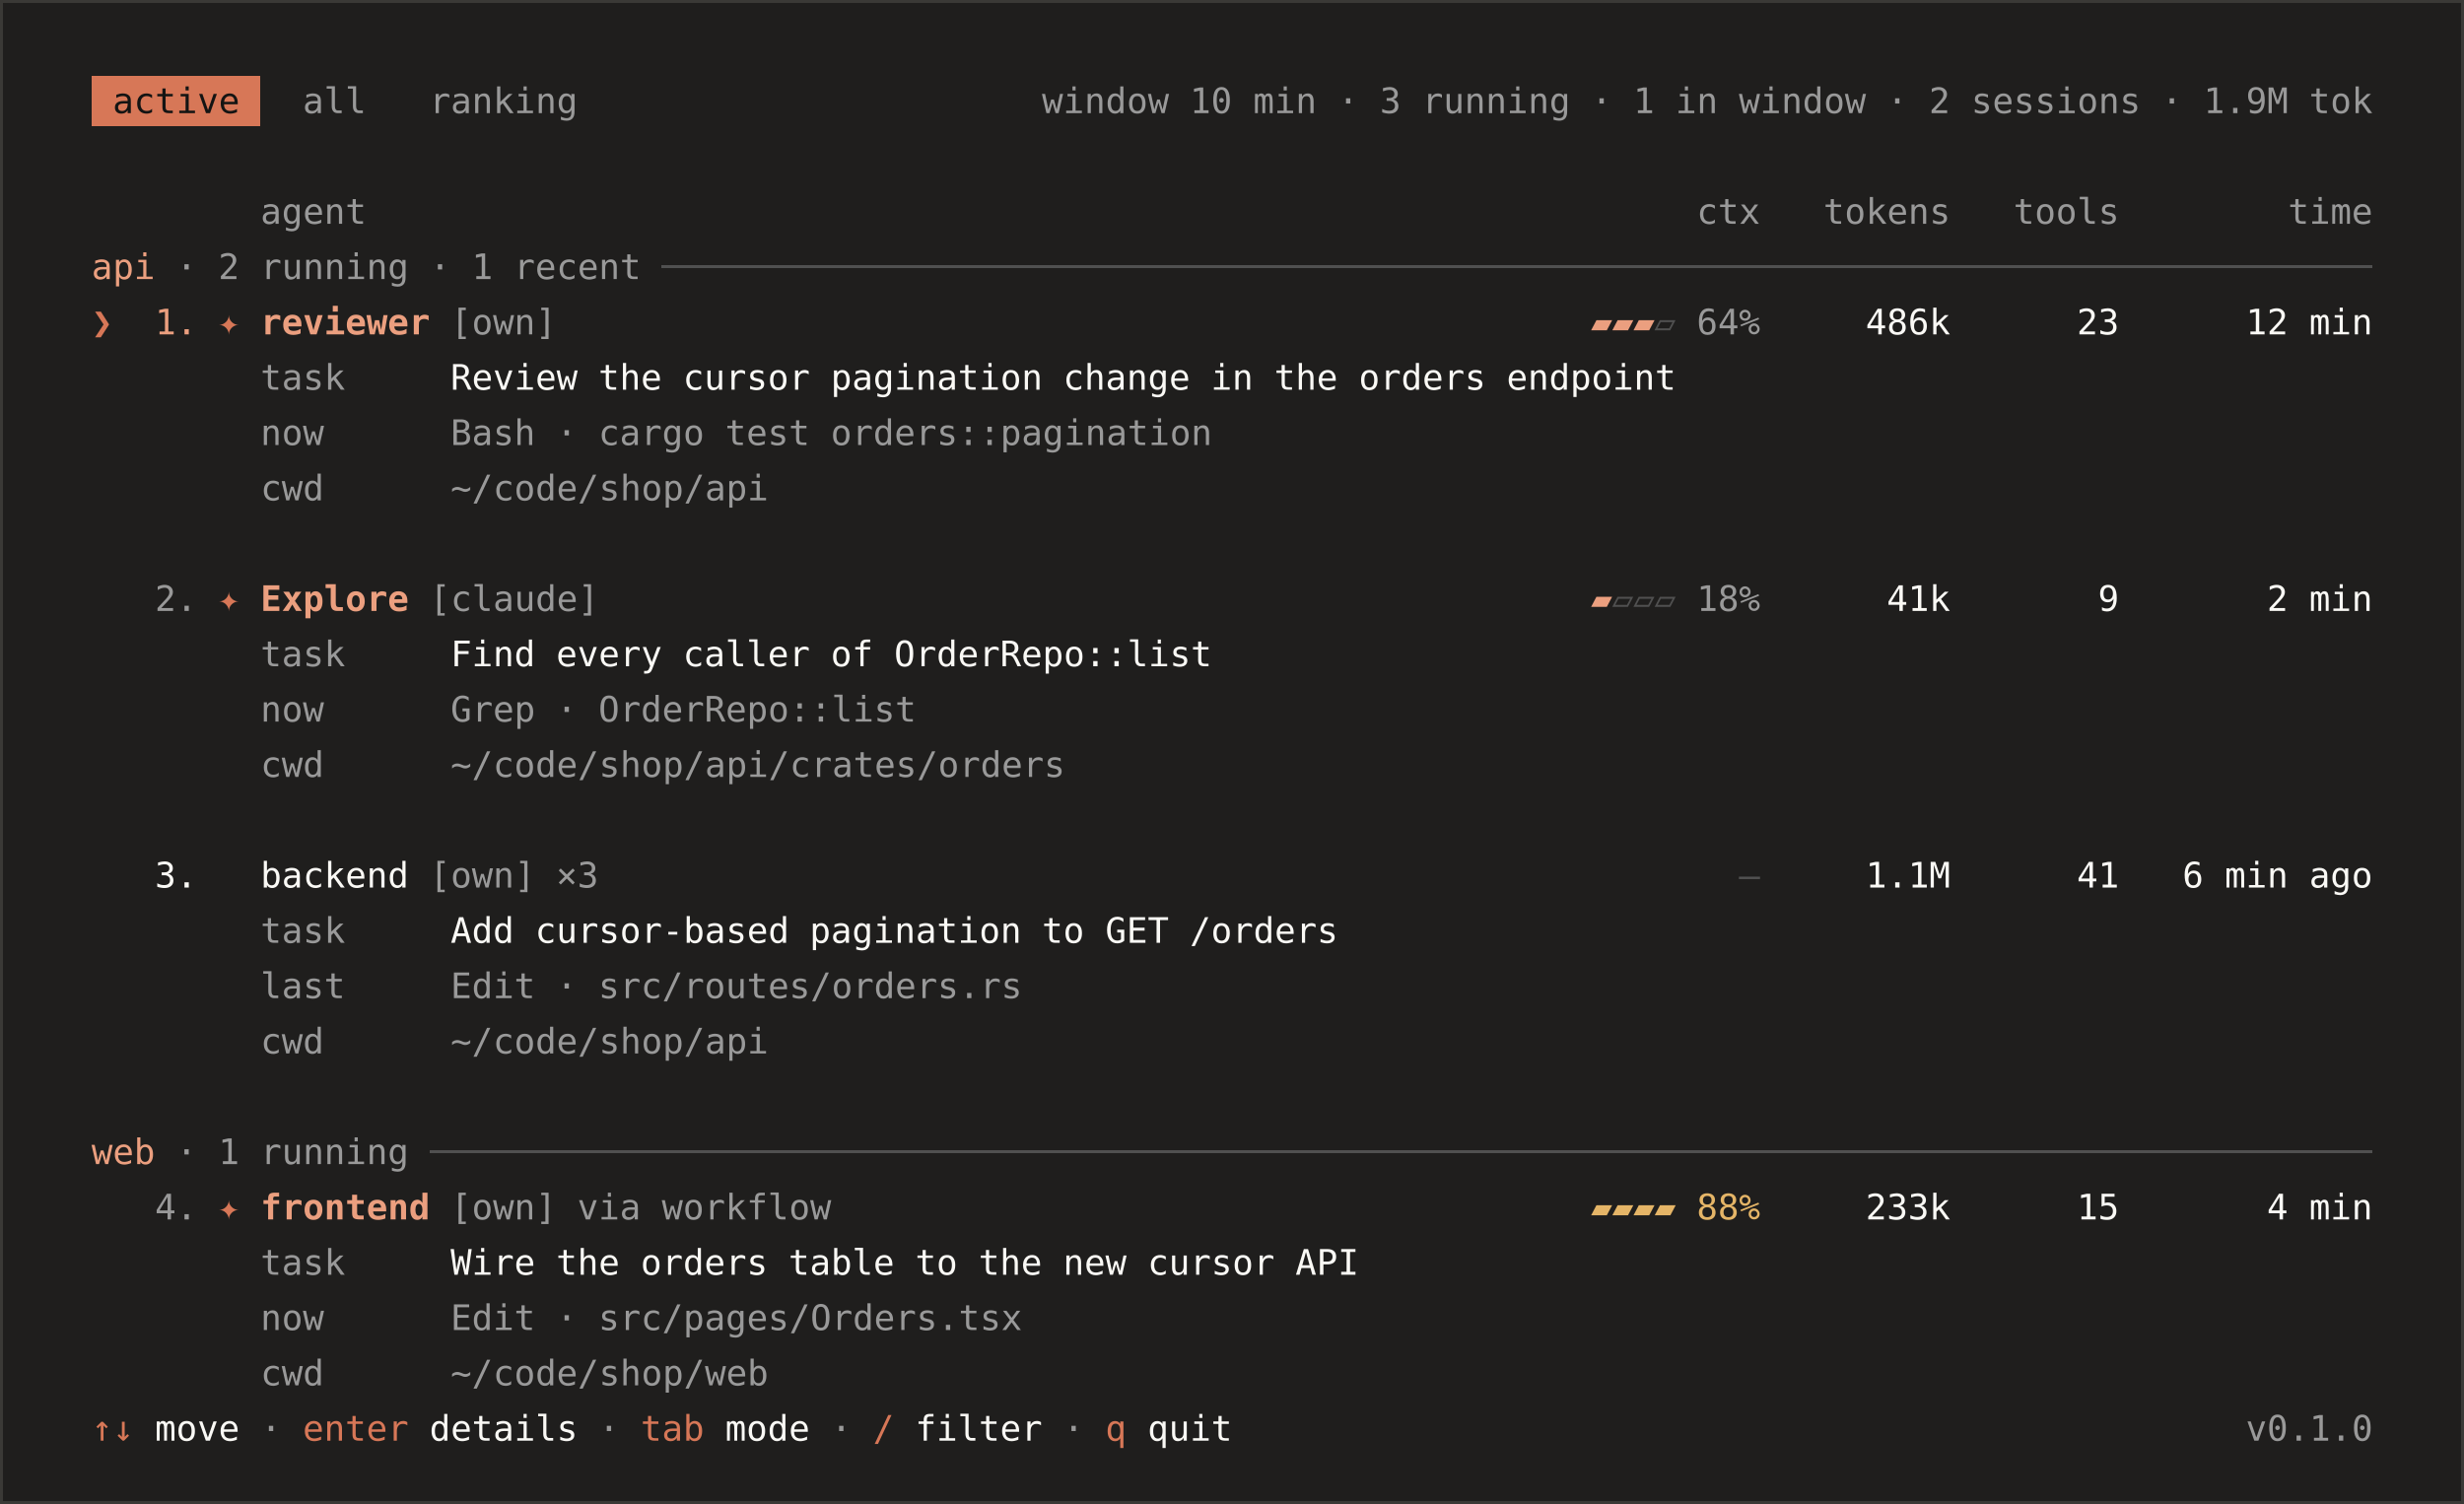
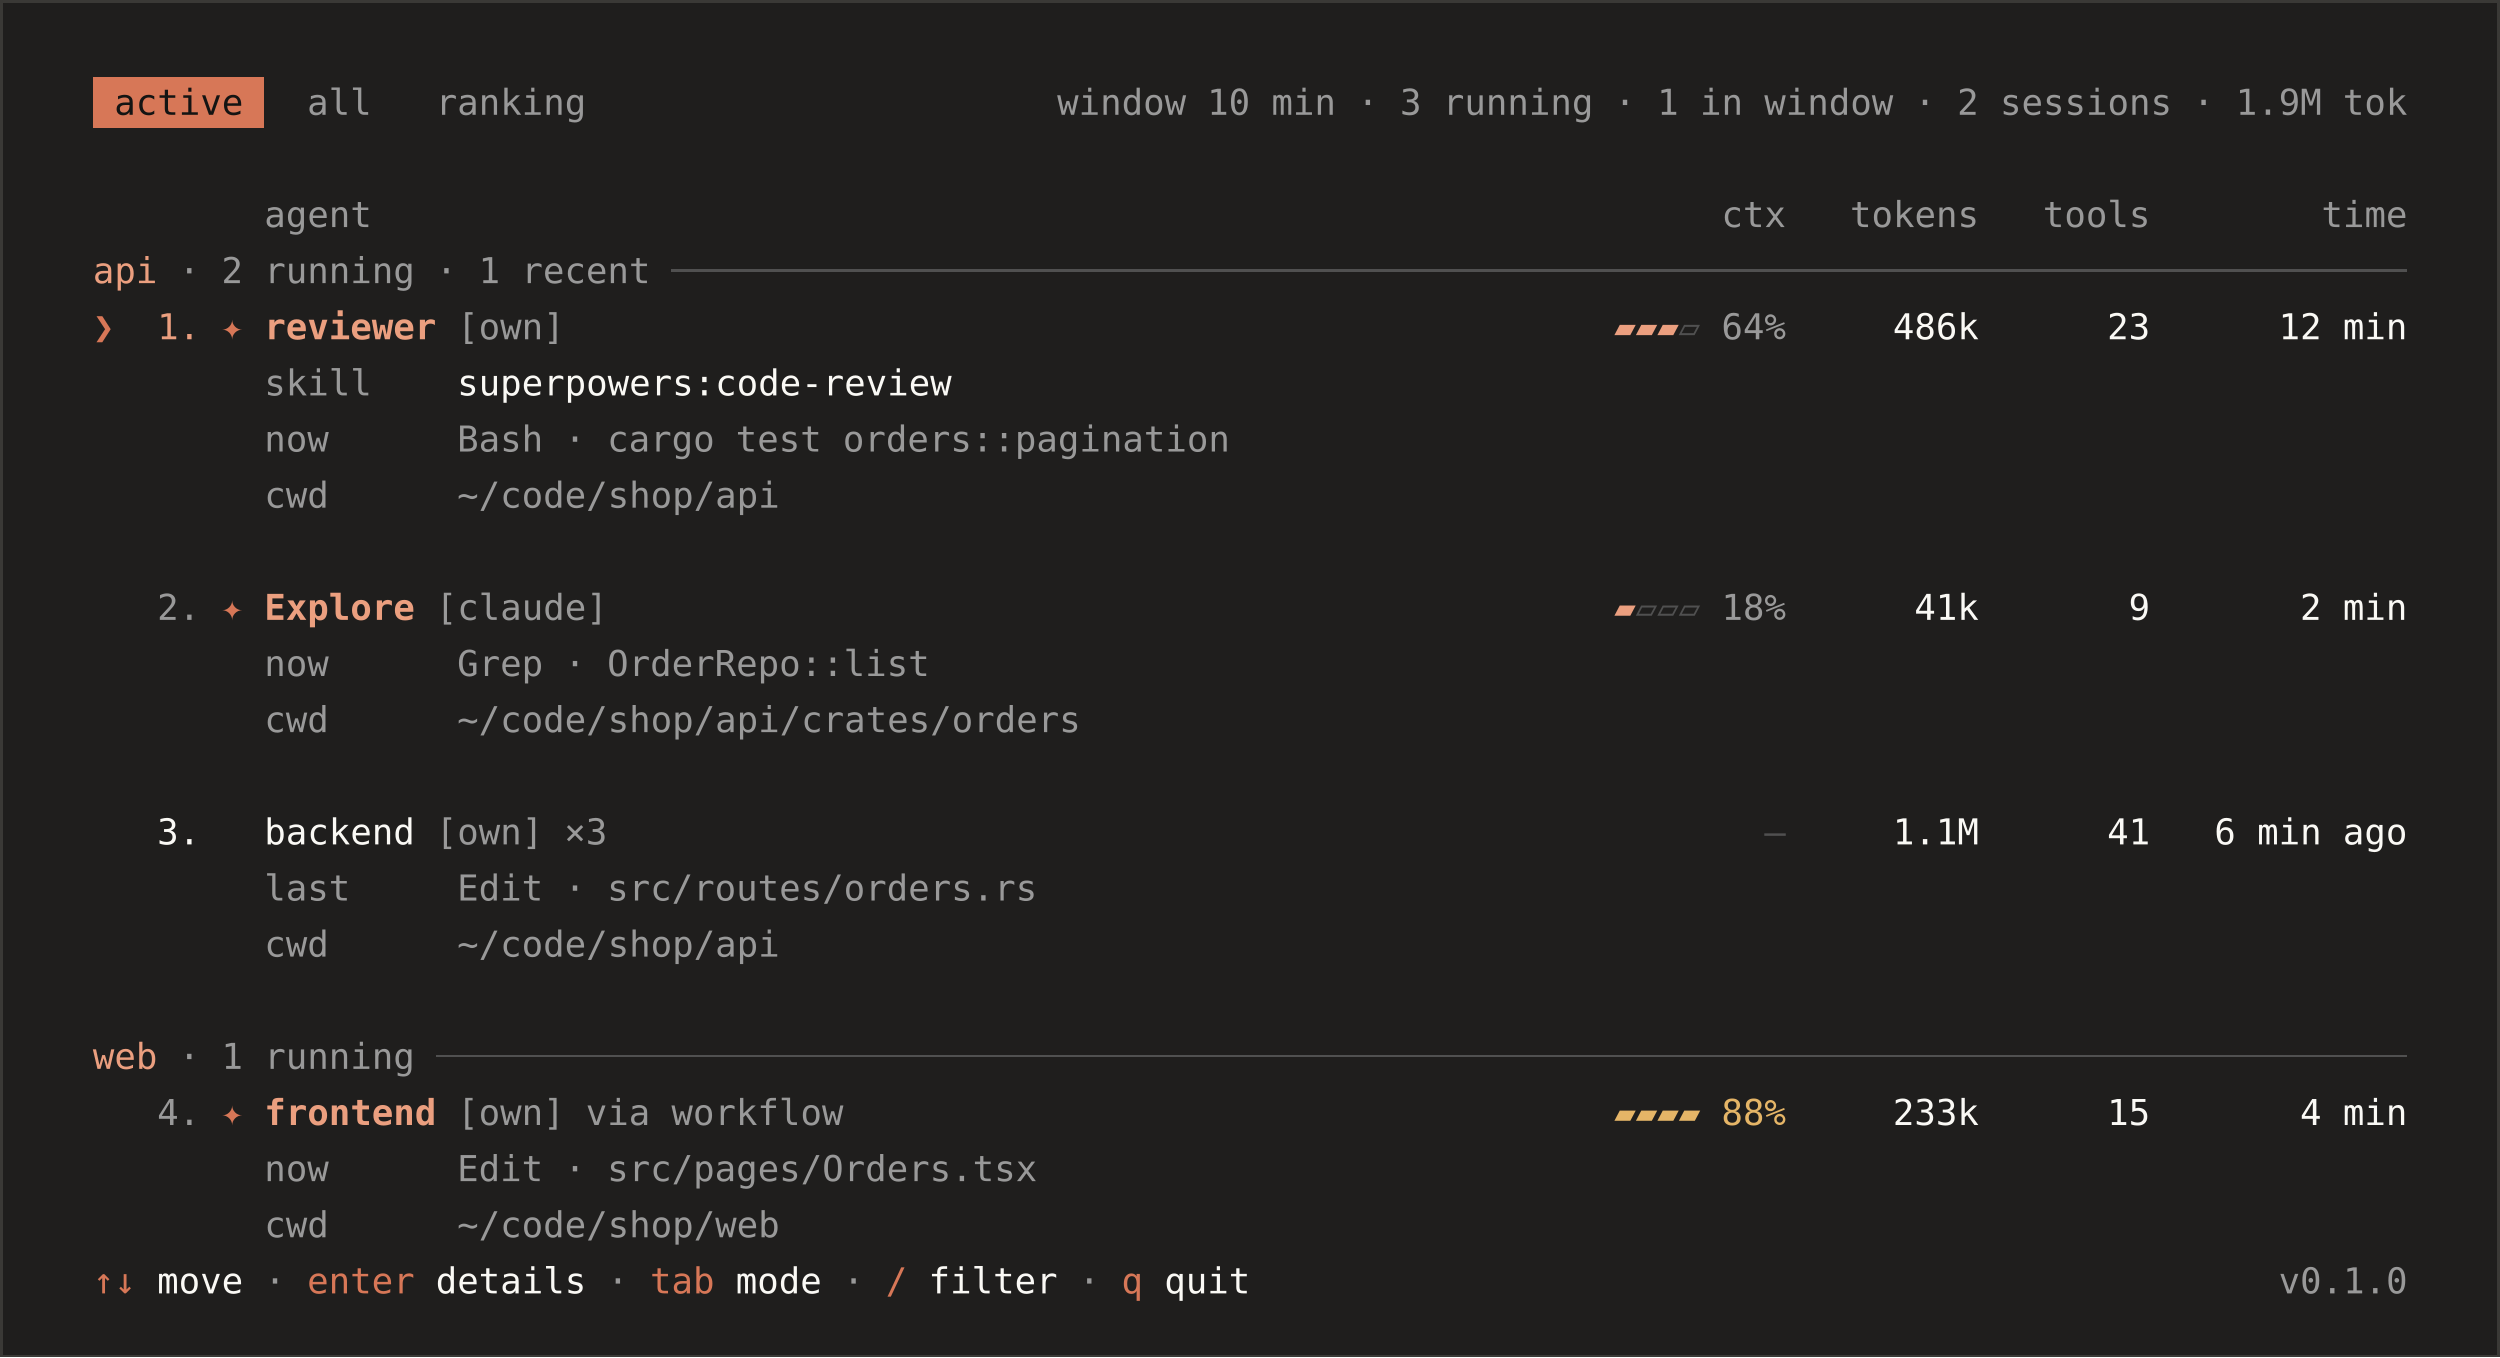
- <svg xmlns="http://www.w3.org/2000/svg" shape-rendering="crispEdges" width="980" height="598" viewBox="0 0 980 598">
-   <rect width="980" height="598" fill="#1f1e1d" />
-   <rect x="0.5" y="0.5" width="979" height="597" fill="none" stroke="#3a3936" />
+ <svg xmlns="http://www.w3.org/2000/svg" shape-rendering="crispEdges" width="980" height="532" viewBox="0 0 980 532">
+   <rect width="980" height="532" fill="#1f1e1d" />
+   <rect x="0.5" y="0.5" width="979" height="531" fill="none" stroke="#3a3936" />
  <g font-family="'IBM Plex Mono','JetBrains Mono',Menlo,'DejaVu Sans Mono',ui-monospace,monospace" font-size="14" xml:space="preserve">
    <rect x="36.4" y="30" width="67.2" height="20" fill="#d77757" />
    <text x="44.8" y="45" fill="#141413" textLength="50.4" lengthAdjust="spacing">active</text>
    <text x="120.4" y="45" fill="#999999" textLength="25.2" lengthAdjust="spacing">all</text>
    <text x="170.8" y="45" fill="#999999" textLength="58.8" lengthAdjust="spacing">ranking</text>
    <text x="414.4" y="45" fill="#999999" textLength="50.4" lengthAdjust="spacing">window</text>
    <text x="473.2" y="45" fill="#999999" textLength="16.8" lengthAdjust="spacing">10</text>
    <text x="498.4" y="45" fill="#999999" textLength="25.2" lengthAdjust="spacing">min</text>
    <text x="532.0" y="45" fill="#999999">·</text>
    <text x="548.8" y="45" fill="#999999">3</text>
    <text x="565.6" y="45" fill="#999999" textLength="58.8" lengthAdjust="spacing">running</text>
    <text x="632.8" y="45" fill="#999999">·</text>
    <text x="649.6" y="45" fill="#999999">1</text>
    <text x="666.4" y="45" fill="#999999" textLength="16.8" lengthAdjust="spacing">in</text>
    <text x="691.6" y="45" fill="#999999" textLength="50.4" lengthAdjust="spacing">window</text>
    <text x="750.4" y="45" fill="#999999">·</text>
    <text x="767.2" y="45" fill="#999999">2</text>
    <text x="784.0" y="45" fill="#999999" textLength="67.2" lengthAdjust="spacing">sessions</text>
    <text x="859.6" y="45" fill="#999999">·</text>
    <text x="876.4" y="45" fill="#999999" textLength="33.6" lengthAdjust="spacing">1.9M</text>
    <text x="918.4" y="45" fill="#999999" textLength="25.2" lengthAdjust="spacing">tok</text>
    <text x="103.6" y="89" fill="#999999" textLength="42.0" lengthAdjust="spacing">agent</text>
    <text x="674.8" y="89" fill="#999999" textLength="25.2" lengthAdjust="spacing">ctx</text>
    <text x="725.2" y="89" fill="#999999" textLength="50.4" lengthAdjust="spacing">tokens</text>
    <text x="800.8" y="89" fill="#999999" textLength="42.0" lengthAdjust="spacing">tools</text>
    <text x="910.0" y="89" fill="#999999" textLength="33.6" lengthAdjust="spacing">time</text>
    <text x="36.4" y="111" fill="#eb9f7f" textLength="25.2" lengthAdjust="spacing">api</text>
    <text x="70.0" y="111" fill="#999999">·</text>
    <text x="86.8" y="111" fill="#999999">2</text>
    <text x="103.6" y="111" fill="#999999" textLength="58.8" lengthAdjust="spacing">running</text>
    <text x="170.8" y="111" fill="#999999">·</text>
    <text x="187.6" y="111" fill="#999999">1</text>
    <text x="204.4" y="111" fill="#999999" textLength="50.4" lengthAdjust="spacing">recent</text>
    <line x1="263.2" y1="106" x2="943.6" y2="106" stroke="#505050" stroke-width="1" />
    <text x="36.4" y="133" fill="#d77757">❯</text>
    <text x="61.6" y="133" fill="#eb9f7f" textLength="16.8" lengthAdjust="spacing">1.</text>
    <text x="86.8" y="133" fill="#d77757">✦</text>
    <text x="103.6" y="133" fill="#eb9f7f" font-weight="700" textLength="67.2" lengthAdjust="spacing">reviewer</text>
    <text x="179.2" y="133" fill="#999999" textLength="42.0" lengthAdjust="spacing">[own]</text>
    <text x="632.8" y="133" fill="#eb9f7f" textLength="25.2" lengthAdjust="spacingAndGlyphs">▰▰▰</text>
    <text x="658.0" y="133" fill="#505050">▱</text>
    <text x="674.8" y="133" fill="#999999" textLength="25.2" lengthAdjust="spacing">64%</text>
    <text x="742.0" y="133" fill="#faf9f5" textLength="33.6" lengthAdjust="spacing">486k</text>
    <text x="826.0" y="133" fill="#faf9f5" textLength="16.8" lengthAdjust="spacing">23</text>
    <text x="893.2" y="133" fill="#faf9f5" textLength="16.8" lengthAdjust="spacing">12</text>
    <text x="918.4" y="133" fill="#faf9f5" textLength="25.2" lengthAdjust="spacing">min</text>
-     <text x="103.6" y="155" fill="#999999" textLength="33.6" lengthAdjust="spacing">task</text>
-     <text x="179.2" y="155" fill="#faf9f5" textLength="50.4" lengthAdjust="spacing">Review</text>
-     <text x="238.0" y="155" fill="#faf9f5" textLength="25.2" lengthAdjust="spacing">the</text>
-     <text x="271.6" y="155" fill="#faf9f5" textLength="50.4" lengthAdjust="spacing">cursor</text>
-     <text x="330.4" y="155" fill="#faf9f5" textLength="84.0" lengthAdjust="spacing">pagination</text>
-     <text x="422.8" y="155" fill="#faf9f5" textLength="50.4" lengthAdjust="spacing">change</text>
-     <text x="481.6" y="155" fill="#faf9f5" textLength="16.8" lengthAdjust="spacing">in</text>
-     <text x="506.8" y="155" fill="#faf9f5" textLength="25.2" lengthAdjust="spacing">the</text>
-     <text x="540.4" y="155" fill="#faf9f5" textLength="50.4" lengthAdjust="spacing">orders</text>
-     <text x="599.2" y="155" fill="#faf9f5" textLength="67.2" lengthAdjust="spacing">endpoint</text>
+     <text x="103.6" y="155" fill="#999999" textLength="42.0" lengthAdjust="spacing">skill</text>
+     <text x="179.2" y="155" fill="#faf9f5" textLength="193.2" lengthAdjust="spacing">superpowers:code-review</text>
    <text x="103.6" y="177" fill="#999999" textLength="25.2" lengthAdjust="spacing">now</text>
    <text x="179.2" y="177" fill="#999999" textLength="33.6" lengthAdjust="spacing">Bash</text>
    <text x="221.2" y="177" fill="#999999">·</text>
    <text x="238.0" y="177" fill="#999999" textLength="42.0" lengthAdjust="spacing">cargo</text>
    <text x="288.4" y="177" fill="#999999" textLength="33.6" lengthAdjust="spacing">test</text>
    <text x="330.4" y="177" fill="#999999" textLength="151.2" lengthAdjust="spacing">orders::pagination</text>
    <text x="103.6" y="199" fill="#999999" textLength="25.2" lengthAdjust="spacing">cwd</text>
    <text x="179.2" y="199" fill="#999999" textLength="126.0" lengthAdjust="spacing">~/code/shop/api</text>
    <text x="61.6" y="243" fill="#999999" textLength="16.8" lengthAdjust="spacing">2.</text>
    <text x="86.8" y="243" fill="#d77757">✦</text>
    <text x="103.6" y="243" fill="#eb9f7f" font-weight="700" textLength="58.8" lengthAdjust="spacing">Explore</text>
    <text x="170.8" y="243" fill="#999999" textLength="67.2" lengthAdjust="spacing">[claude]</text>
    <text x="632.8" y="243" fill="#eb9f7f">▰</text>
    <text x="641.2" y="243" fill="#505050" textLength="25.2" lengthAdjust="spacingAndGlyphs">▱▱▱</text>
    <text x="674.8" y="243" fill="#999999" textLength="25.2" lengthAdjust="spacing">18%</text>
    <text x="750.4" y="243" fill="#faf9f5" textLength="25.2" lengthAdjust="spacing">41k</text>
    <text x="834.4" y="243" fill="#faf9f5">9</text>
    <text x="901.6" y="243" fill="#faf9f5">2</text>
    <text x="918.4" y="243" fill="#faf9f5" textLength="25.2" lengthAdjust="spacing">min</text>
-     <text x="103.6" y="265" fill="#999999" textLength="33.6" lengthAdjust="spacing">task</text>
-     <text x="179.2" y="265" fill="#faf9f5" textLength="33.6" lengthAdjust="spacing">Find</text>
-     <text x="221.2" y="265" fill="#faf9f5" textLength="42.0" lengthAdjust="spacing">every</text>
-     <text x="271.6" y="265" fill="#faf9f5" textLength="50.4" lengthAdjust="spacing">caller</text>
-     <text x="330.4" y="265" fill="#faf9f5" textLength="16.8" lengthAdjust="spacing">of</text>
-     <text x="355.6" y="265" fill="#faf9f5" textLength="126.0" lengthAdjust="spacing">OrderRepo::list</text>
-     <text x="103.6" y="287" fill="#999999" textLength="25.2" lengthAdjust="spacing">now</text>
-     <text x="179.2" y="287" fill="#999999" textLength="33.6" lengthAdjust="spacing">Grep</text>
-     <text x="221.2" y="287" fill="#999999">·</text>
-     <text x="238.0" y="287" fill="#999999" textLength="126.0" lengthAdjust="spacing">OrderRepo::list</text>
-     <text x="103.6" y="309" fill="#999999" textLength="25.2" lengthAdjust="spacing">cwd</text>
-     <text x="179.2" y="309" fill="#999999" textLength="243.6" lengthAdjust="spacing">~/code/shop/api/crates/orders</text>
-     <text x="61.6" y="353" fill="#faf9f5" textLength="16.8" lengthAdjust="spacing">3.</text>
-     <text x="103.6" y="353" fill="#faf9f5" textLength="58.8" lengthAdjust="spacing">backend</text>
-     <text x="170.8" y="353" fill="#999999" textLength="42.0" lengthAdjust="spacing">[own]</text>
-     <text x="221.2" y="353" fill="#999999" textLength="16.8" lengthAdjust="spacing">×3</text>
-     <text x="691.6" y="353" fill="#505050">—</text>
-     <text x="742.0" y="353" fill="#faf9f5" textLength="33.6" lengthAdjust="spacing">1.1M</text>
-     <text x="826.0" y="353" fill="#faf9f5" textLength="16.8" lengthAdjust="spacing">41</text>
-     <text x="868.0" y="353" fill="#faf9f5">6</text>
-     <text x="884.8" y="353" fill="#faf9f5" textLength="25.2" lengthAdjust="spacing">min</text>
-     <text x="918.4" y="353" fill="#faf9f5" textLength="25.2" lengthAdjust="spacing">ago</text>
-     <text x="103.6" y="375" fill="#999999" textLength="33.6" lengthAdjust="spacing">task</text>
-     <text x="179.2" y="375" fill="#faf9f5" textLength="25.2" lengthAdjust="spacing">Add</text>
-     <text x="212.8" y="375" fill="#faf9f5" textLength="100.8" lengthAdjust="spacing">cursor-based</text>
-     <text x="322.0" y="375" fill="#faf9f5" textLength="84.0" lengthAdjust="spacing">pagination</text>
-     <text x="414.4" y="375" fill="#faf9f5" textLength="16.8" lengthAdjust="spacing">to</text>
-     <text x="439.6" y="375" fill="#faf9f5" textLength="25.2" lengthAdjust="spacing">GET</text>
-     <text x="473.2" y="375" fill="#faf9f5" textLength="58.8" lengthAdjust="spacing">/orders</text>
-     <text x="103.6" y="397" fill="#999999" textLength="33.6" lengthAdjust="spacing">last</text>
-     <text x="179.2" y="397" fill="#999999" textLength="33.6" lengthAdjust="spacing">Edit</text>
-     <text x="221.2" y="397" fill="#999999">·</text>
-     <text x="238.0" y="397" fill="#999999" textLength="168.0" lengthAdjust="spacing">src/routes/orders.rs</text>
-     <text x="103.6" y="419" fill="#999999" textLength="25.2" lengthAdjust="spacing">cwd</text>
-     <text x="179.2" y="419" fill="#999999" textLength="126.0" lengthAdjust="spacing">~/code/shop/api</text>
-     <text x="36.4" y="463" fill="#eb9f7f" textLength="25.2" lengthAdjust="spacing">web</text>
-     <text x="70.0" y="463" fill="#999999">·</text>
-     <text x="86.8" y="463" fill="#999999">1</text>
-     <text x="103.6" y="463" fill="#999999" textLength="58.8" lengthAdjust="spacing">running</text>
-     <line x1="170.8" y1="458" x2="943.6" y2="458" stroke="#505050" stroke-width="1" />
-     <text x="61.6" y="485" fill="#999999" textLength="16.8" lengthAdjust="spacing">4.</text>
-     <text x="86.8" y="485" fill="#d77757">✦</text>
-     <text x="103.6" y="485" fill="#eb9f7f" font-weight="700" textLength="67.2" lengthAdjust="spacing">frontend</text>
-     <text x="179.2" y="485" fill="#999999" textLength="42.0" lengthAdjust="spacing">[own]</text>
-     <text x="229.6" y="485" fill="#999999" textLength="25.2" lengthAdjust="spacing">via</text>
-     <text x="263.2" y="485" fill="#999999" textLength="67.2" lengthAdjust="spacing">workflow</text>
-     <text x="632.8" y="485" fill="#e5b567" textLength="33.6" lengthAdjust="spacingAndGlyphs">▰▰▰▰</text>
-     <text x="674.8" y="485" fill="#e5b567" textLength="25.2" lengthAdjust="spacing">88%</text>
-     <text x="742.0" y="485" fill="#faf9f5" textLength="33.6" lengthAdjust="spacing">233k</text>
-     <text x="826.0" y="485" fill="#faf9f5" textLength="16.8" lengthAdjust="spacing">15</text>
-     <text x="901.6" y="485" fill="#faf9f5">4</text>
-     <text x="918.4" y="485" fill="#faf9f5" textLength="25.2" lengthAdjust="spacing">min</text>
-     <text x="103.6" y="507" fill="#999999" textLength="33.6" lengthAdjust="spacing">task</text>
-     <text x="179.2" y="507" fill="#faf9f5" textLength="33.6" lengthAdjust="spacing">Wire</text>
-     <text x="221.2" y="507" fill="#faf9f5" textLength="25.2" lengthAdjust="spacing">the</text>
-     <text x="254.8" y="507" fill="#faf9f5" textLength="50.4" lengthAdjust="spacing">orders</text>
-     <text x="313.6" y="507" fill="#faf9f5" textLength="42.0" lengthAdjust="spacing">table</text>
-     <text x="364.0" y="507" fill="#faf9f5" textLength="16.8" lengthAdjust="spacing">to</text>
-     <text x="389.2" y="507" fill="#faf9f5" textLength="25.2" lengthAdjust="spacing">the</text>
-     <text x="422.8" y="507" fill="#faf9f5" textLength="25.2" lengthAdjust="spacing">new</text>
-     <text x="456.4" y="507" fill="#faf9f5" textLength="50.4" lengthAdjust="spacing">cursor</text>
-     <text x="515.2" y="507" fill="#faf9f5" textLength="25.2" lengthAdjust="spacing">API</text>
-     <text x="103.6" y="529" fill="#999999" textLength="25.2" lengthAdjust="spacing">now</text>
-     <text x="179.2" y="529" fill="#999999" textLength="33.6" lengthAdjust="spacing">Edit</text>
-     <text x="221.2" y="529" fill="#999999">·</text>
-     <text x="238.0" y="529" fill="#999999" textLength="168.0" lengthAdjust="spacing">src/pages/Orders.tsx</text>
-     <text x="103.6" y="551" fill="#999999" textLength="25.2" lengthAdjust="spacing">cwd</text>
-     <text x="179.2" y="551" fill="#999999" textLength="126.0" lengthAdjust="spacing">~/code/shop/web</text>
-     <text x="36.4" y="573" fill="#d77757" textLength="16.8" lengthAdjust="spacing">↑↓</text>
-     <text x="61.6" y="573" fill="#faf9f5" textLength="33.6" lengthAdjust="spacing">move</text>
-     <text x="103.6" y="573" fill="#999999">·</text>
-     <text x="120.4" y="573" fill="#d77757" textLength="42.0" lengthAdjust="spacing">enter</text>
-     <text x="170.8" y="573" fill="#faf9f5" textLength="58.8" lengthAdjust="spacing">details</text>
-     <text x="238.0" y="573" fill="#999999">·</text>
-     <text x="254.8" y="573" fill="#d77757" textLength="25.2" lengthAdjust="spacing">tab</text>
-     <text x="288.4" y="573" fill="#faf9f5" textLength="33.6" lengthAdjust="spacing">mode</text>
-     <text x="330.4" y="573" fill="#999999">·</text>
-     <text x="347.2" y="573" fill="#d77757">/</text>
-     <text x="364.0" y="573" fill="#faf9f5" textLength="50.4" lengthAdjust="spacing">filter</text>
-     <text x="422.8" y="573" fill="#999999">·</text>
-     <text x="439.6" y="573" fill="#d77757">q</text>
-     <text x="456.4" y="573" fill="#faf9f5" textLength="33.6" lengthAdjust="spacing">quit</text>
-     <text x="893.2" y="573" fill="#999999" textLength="50.4" lengthAdjust="spacing">v0.1.0</text>
+     <text x="103.6" y="265" fill="#999999" textLength="25.2" lengthAdjust="spacing">now</text>
+     <text x="179.2" y="265" fill="#999999" textLength="33.6" lengthAdjust="spacing">Grep</text>
+     <text x="221.2" y="265" fill="#999999">·</text>
+     <text x="238.0" y="265" fill="#999999" textLength="126.0" lengthAdjust="spacing">OrderRepo::list</text>
+     <text x="103.6" y="287" fill="#999999" textLength="25.2" lengthAdjust="spacing">cwd</text>
+     <text x="179.2" y="287" fill="#999999" textLength="243.6" lengthAdjust="spacing">~/code/shop/api/crates/orders</text>
+     <text x="61.6" y="331" fill="#faf9f5" textLength="16.8" lengthAdjust="spacing">3.</text>
+     <text x="103.6" y="331" fill="#faf9f5" textLength="58.8" lengthAdjust="spacing">backend</text>
+     <text x="170.8" y="331" fill="#999999" textLength="42.0" lengthAdjust="spacing">[own]</text>
+     <text x="221.2" y="331" fill="#999999" textLength="16.8" lengthAdjust="spacing">×3</text>
+     <text x="691.6" y="331" fill="#505050">—</text>
+     <text x="742.0" y="331" fill="#faf9f5" textLength="33.6" lengthAdjust="spacing">1.1M</text>
+     <text x="826.0" y="331" fill="#faf9f5" textLength="16.8" lengthAdjust="spacing">41</text>
+     <text x="868.0" y="331" fill="#faf9f5">6</text>
+     <text x="884.8" y="331" fill="#faf9f5" textLength="25.2" lengthAdjust="spacing">min</text>
+     <text x="918.4" y="331" fill="#faf9f5" textLength="25.2" lengthAdjust="spacing">ago</text>
+     <text x="103.6" y="353" fill="#999999" textLength="33.6" lengthAdjust="spacing">last</text>
+     <text x="179.2" y="353" fill="#999999" textLength="33.6" lengthAdjust="spacing">Edit</text>
+     <text x="221.2" y="353" fill="#999999">·</text>
+     <text x="238.0" y="353" fill="#999999" textLength="168.0" lengthAdjust="spacing">src/routes/orders.rs</text>
+     <text x="103.6" y="375" fill="#999999" textLength="25.2" lengthAdjust="spacing">cwd</text>
+     <text x="179.2" y="375" fill="#999999" textLength="126.0" lengthAdjust="spacing">~/code/shop/api</text>
+     <text x="36.4" y="419" fill="#eb9f7f" textLength="25.2" lengthAdjust="spacing">web</text>
+     <text x="70.0" y="419" fill="#999999">·</text>
+     <text x="86.8" y="419" fill="#999999">1</text>
+     <text x="103.6" y="419" fill="#999999" textLength="58.8" lengthAdjust="spacing">running</text>
+     <line x1="170.8" y1="414" x2="943.6" y2="414" stroke="#505050" stroke-width="1" />
+     <text x="61.6" y="441" fill="#999999" textLength="16.8" lengthAdjust="spacing">4.</text>
+     <text x="86.8" y="441" fill="#d77757">✦</text>
+     <text x="103.6" y="441" fill="#eb9f7f" font-weight="700" textLength="67.2" lengthAdjust="spacing">frontend</text>
+     <text x="179.2" y="441" fill="#999999" textLength="42.0" lengthAdjust="spacing">[own]</text>
+     <text x="229.6" y="441" fill="#999999" textLength="25.2" lengthAdjust="spacing">via</text>
+     <text x="263.2" y="441" fill="#999999" textLength="67.2" lengthAdjust="spacing">workflow</text>
+     <text x="632.8" y="441" fill="#e5b567" textLength="33.6" lengthAdjust="spacingAndGlyphs">▰▰▰▰</text>
+     <text x="674.8" y="441" fill="#e5b567" textLength="25.2" lengthAdjust="spacing">88%</text>
+     <text x="742.0" y="441" fill="#faf9f5" textLength="33.6" lengthAdjust="spacing">233k</text>
+     <text x="826.0" y="441" fill="#faf9f5" textLength="16.8" lengthAdjust="spacing">15</text>
+     <text x="901.6" y="441" fill="#faf9f5">4</text>
+     <text x="918.4" y="441" fill="#faf9f5" textLength="25.2" lengthAdjust="spacing">min</text>
+     <text x="103.6" y="463" fill="#999999" textLength="25.2" lengthAdjust="spacing">now</text>
+     <text x="179.2" y="463" fill="#999999" textLength="33.6" lengthAdjust="spacing">Edit</text>
+     <text x="221.2" y="463" fill="#999999">·</text>
+     <text x="238.0" y="463" fill="#999999" textLength="168.0" lengthAdjust="spacing">src/pages/Orders.tsx</text>
+     <text x="103.6" y="485" fill="#999999" textLength="25.2" lengthAdjust="spacing">cwd</text>
+     <text x="179.2" y="485" fill="#999999" textLength="126.0" lengthAdjust="spacing">~/code/shop/web</text>
+     <text x="36.4" y="507" fill="#d77757" textLength="16.8" lengthAdjust="spacing">↑↓</text>
+     <text x="61.6" y="507" fill="#faf9f5" textLength="33.6" lengthAdjust="spacing">move</text>
+     <text x="103.6" y="507" fill="#999999">·</text>
+     <text x="120.4" y="507" fill="#d77757" textLength="42.0" lengthAdjust="spacing">enter</text>
+     <text x="170.8" y="507" fill="#faf9f5" textLength="58.8" lengthAdjust="spacing">details</text>
+     <text x="238.0" y="507" fill="#999999">·</text>
+     <text x="254.8" y="507" fill="#d77757" textLength="25.2" lengthAdjust="spacing">tab</text>
+     <text x="288.4" y="507" fill="#faf9f5" textLength="33.6" lengthAdjust="spacing">mode</text>
+     <text x="330.4" y="507" fill="#999999">·</text>
+     <text x="347.2" y="507" fill="#d77757">/</text>
+     <text x="364.0" y="507" fill="#faf9f5" textLength="50.4" lengthAdjust="spacing">filter</text>
+     <text x="422.8" y="507" fill="#999999">·</text>
+     <text x="439.6" y="507" fill="#d77757">q</text>
+     <text x="456.4" y="507" fill="#faf9f5" textLength="33.6" lengthAdjust="spacing">quit</text>
+     <text x="893.2" y="507" fill="#999999" textLength="50.4" lengthAdjust="spacing">v0.1.0</text>
  </g>
</svg>
